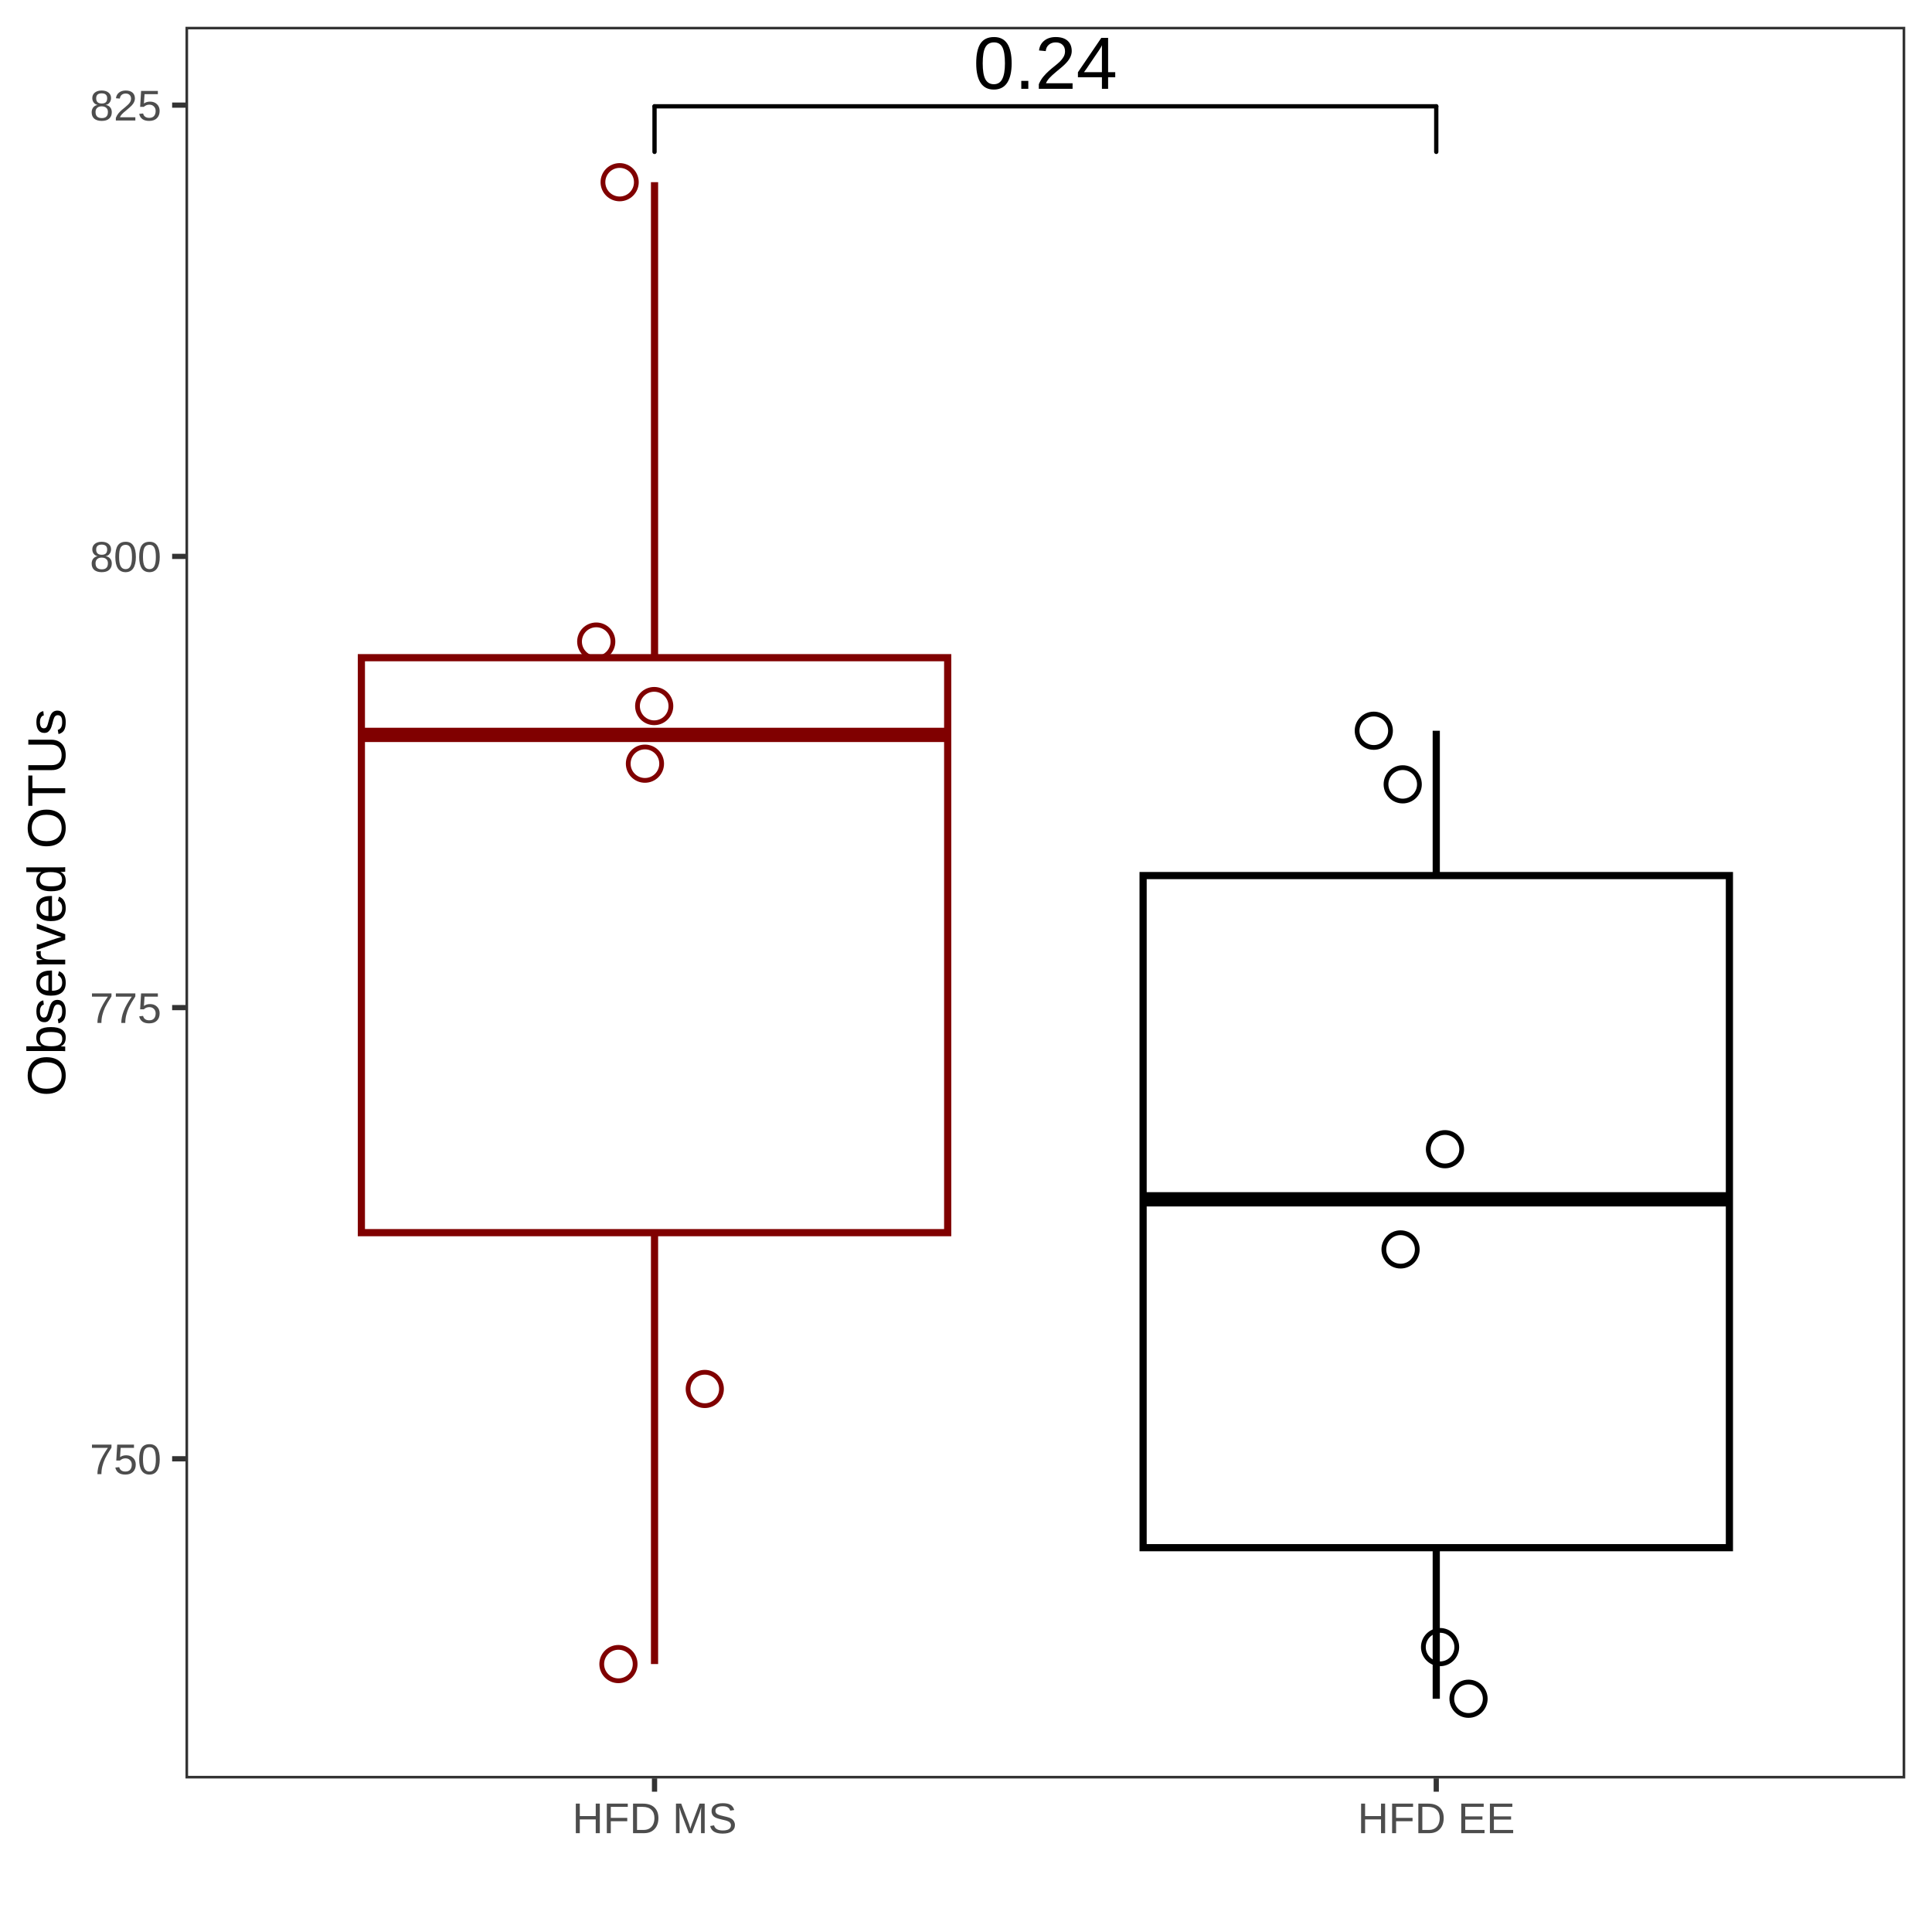
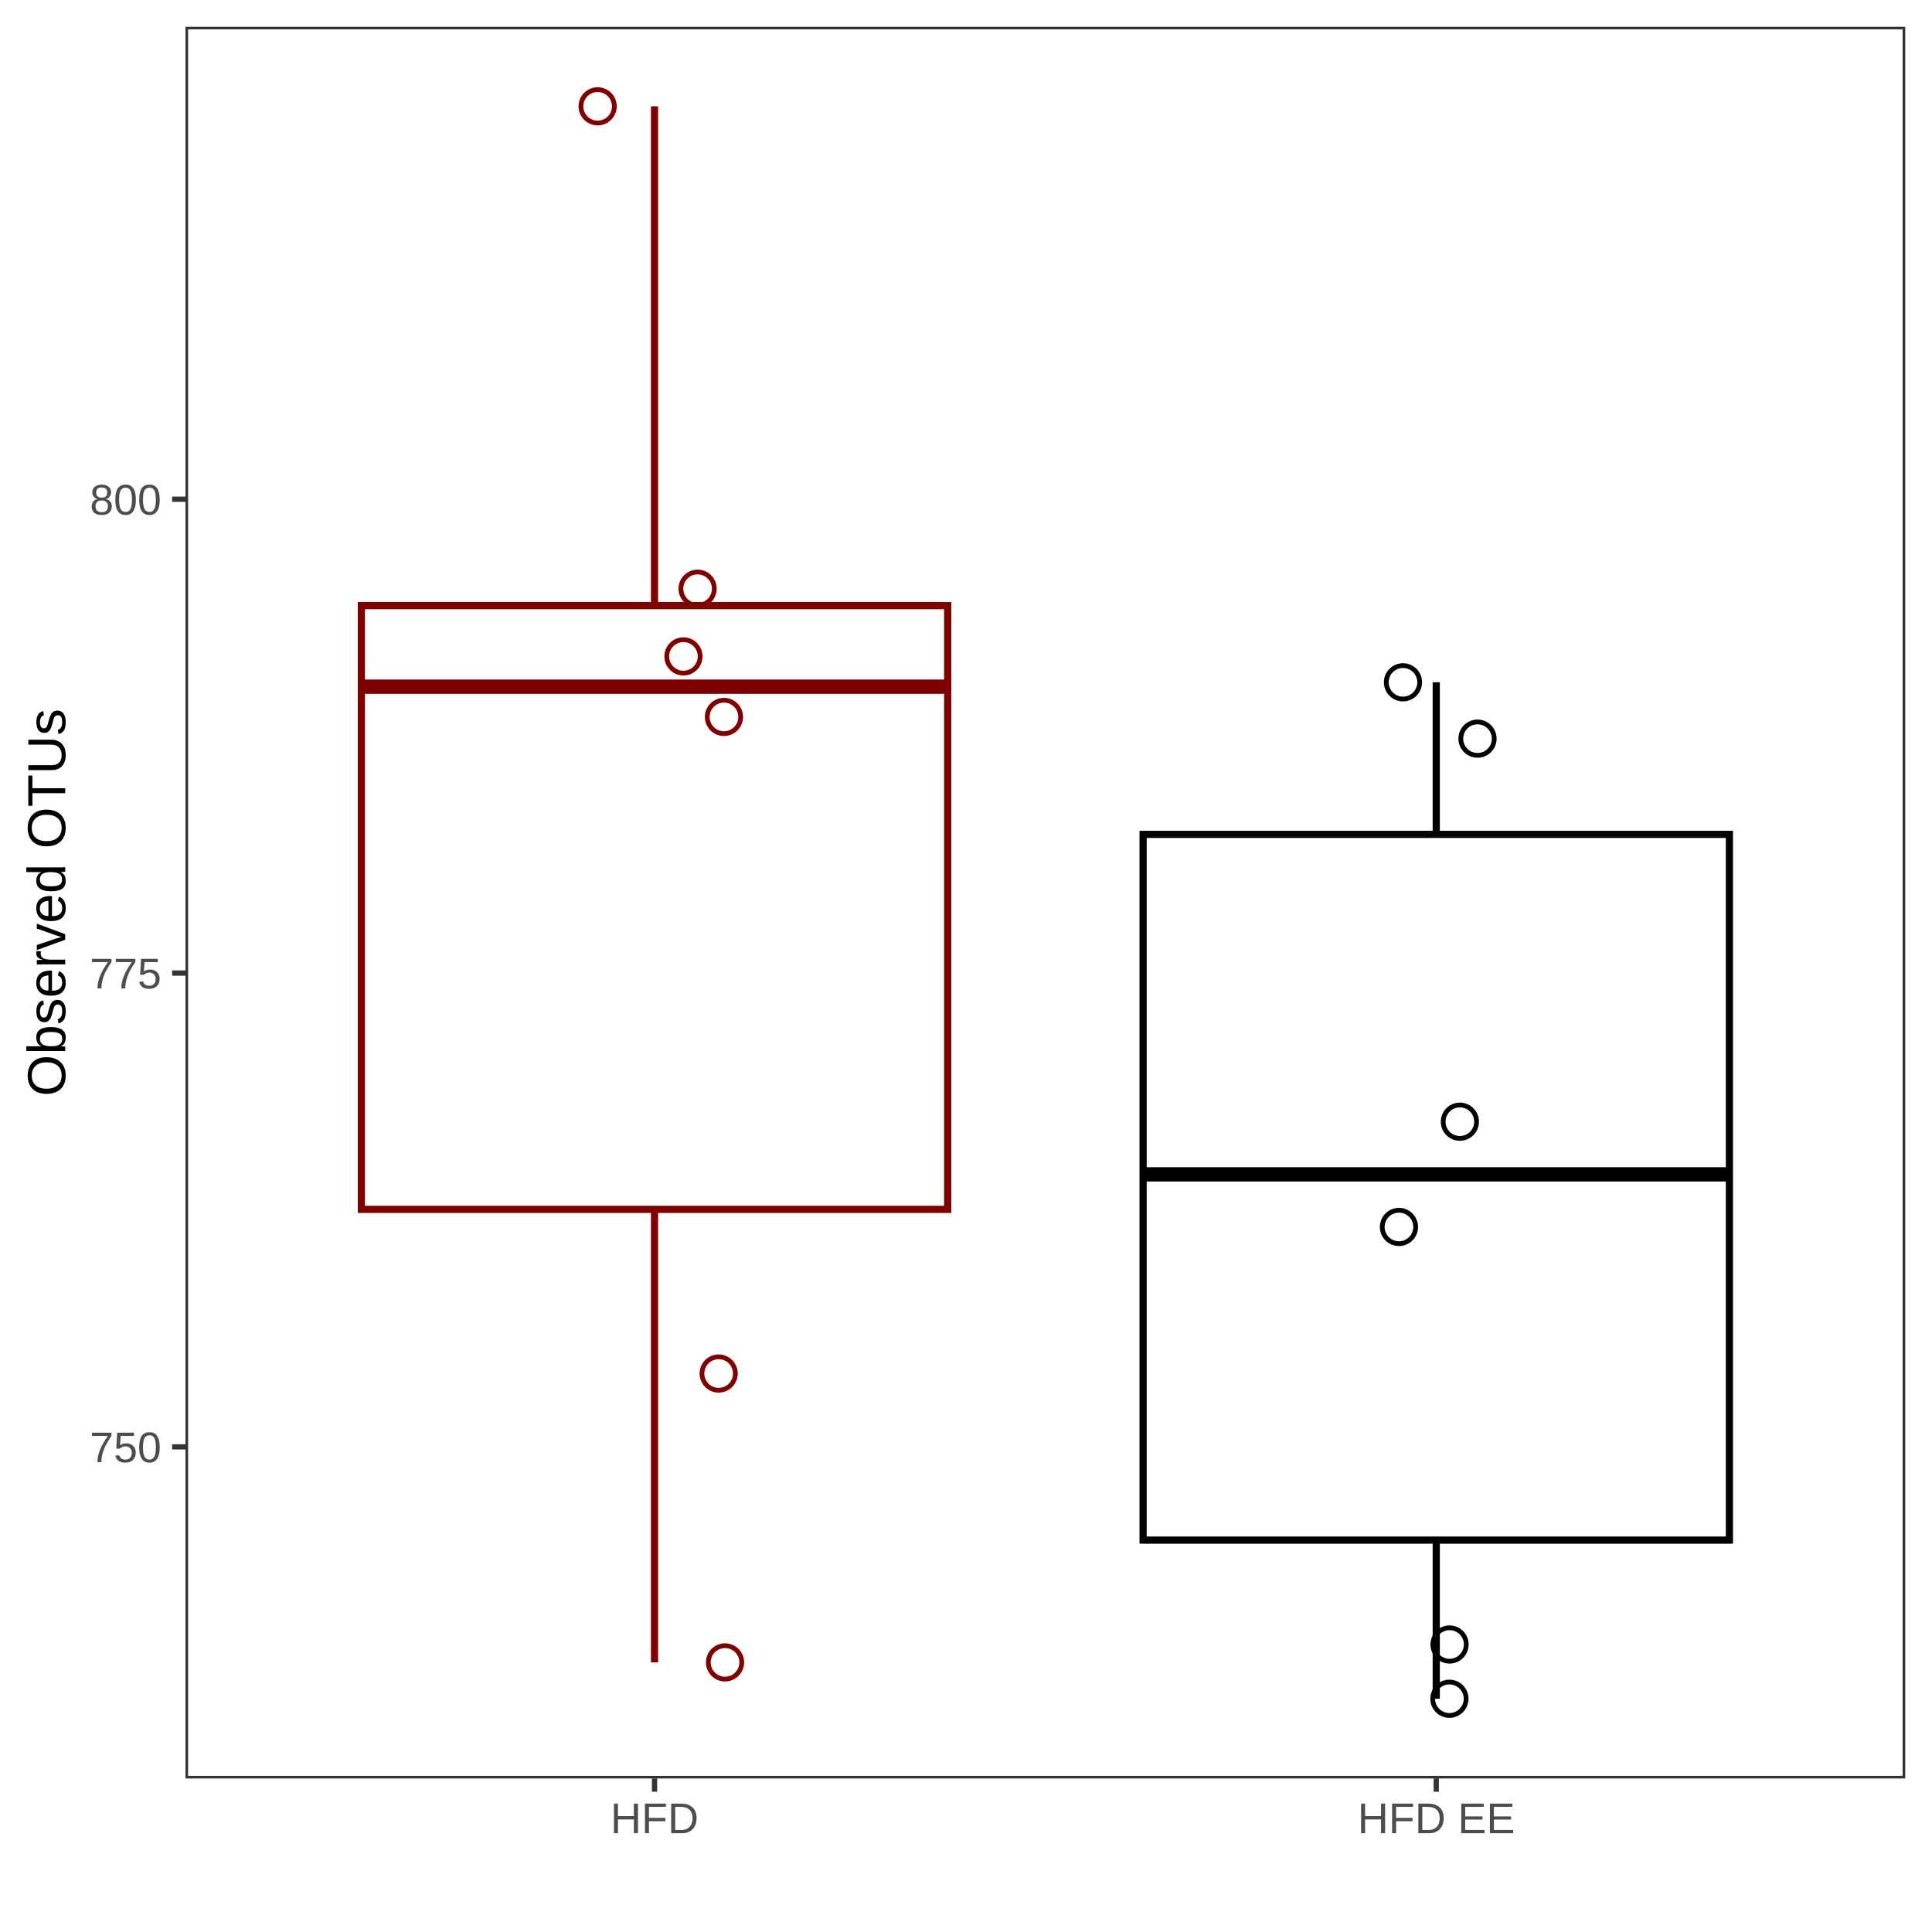
<svg xmlns="http://www.w3.org/2000/svg" class="svglite" width="288.00pt" height="288.00pt" viewBox="0 0 288.00 288.00">
  <defs>
    <style type="text/css">
    .svglite line, .svglite polyline, .svglite polygon, .svglite path, .svglite rect, .svglite circle {
      fill: none;
      stroke: #000000;
      stroke-linecap: round;
      stroke-linejoin: round;
      stroke-miterlimit: 10.00;
    }
    .svglite text {
      white-space: pre;
    }
  </style>
  </defs>
  <rect width="100%" height="100%" style="stroke: none; fill: #FFFFFF;" />
  <defs>
    <clipPath id="cpMC4wMHwyODguMDB8MC4wMHwyODguMDA=">
      <rect x="0.00" y="0.00" width="288.00" height="288.00" />
    </clipPath>
  </defs>
  <g clip-path="url(#cpMC4wMHwyODguMDB8MC4wMHwyODguMDA=)">
    <rect x="0.00" y="0.00" width="288.00" height="288.00" style="stroke-width: 0.78; stroke: #FFFFFF; fill: #FFFFFF;" />
  </g>
  <defs>
    <clipPath id="cpMjcuNjV8Mjg0LjAxfDMuOTl8MjY1LjEw">
      <rect x="27.65" y="3.99" width="256.36" height="261.12" />
    </clipPath>
  </defs>
  <g clip-path="url(#cpMjcuNjV8Mjg0LjAxfDMuOTl8MjY1LjEw)">
    <rect x="27.65" y="3.99" width="256.36" height="261.12" style="stroke-width: 0.78; stroke: none; fill: #FFFFFF;" />
-     <line x1="97.57" y1="98.04" x2="97.57" y2="27.16" style="stroke-width: 1.07; stroke: #800000; stroke-linecap: butt;" />
-     <line x1="97.57" y1="183.75" x2="97.57" y2="248.06" style="stroke-width: 1.07; stroke: #800000; stroke-linecap: butt;" />
-     <polygon points="53.87,98.04 53.87,183.75 141.27,183.75 141.27,98.04 53.87,98.04 " style="stroke-width: 1.07; stroke: #800000; stroke-linecap: butt; stroke-linejoin: miter; fill: #FFFFFF;" />
-     <line x1="53.87" y1="109.55" x2="141.27" y2="109.55" style="stroke-width: 2.13; stroke: #800000; stroke-linecap: butt; stroke-linejoin: miter;" />
-     <line x1="214.10" y1="130.52" x2="214.10" y2="108.93" style="stroke-width: 1.07; stroke-linecap: butt;" />
-     <line x1="214.10" y1="230.71" x2="214.10" y2="253.23" style="stroke-width: 1.07; stroke-linecap: butt;" />
-     <polygon points="170.40,130.52 170.40,230.71 257.80,230.71 257.80,130.52 170.40,130.52 " style="stroke-width: 1.07; stroke-linecap: butt; stroke-linejoin: miter; fill: #FFFFFF;" />
-     <line x1="170.40" y1="178.78" x2="257.80" y2="178.78" style="stroke-width: 2.13; stroke-linecap: butt; stroke-linejoin: miter;" />
-     <circle cx="215.40" cy="171.31" r="2.49" style="stroke-width: 0.71;" />
-     <circle cx="97.52" cy="105.25" r="2.49" style="stroke-width: 0.71; stroke: #800000;" />
-     <circle cx="204.79" cy="108.93" r="2.49" style="stroke-width: 0.71;" />
-     <circle cx="92.37" cy="27.16" r="2.49" style="stroke-width: 0.71; stroke: #800000;" />
-     <circle cx="218.91" cy="253.23" r="2.49" style="stroke-width: 0.71;" />
-     <circle cx="92.19" cy="248.06" r="2.49" style="stroke-width: 0.71; stroke: #800000;" />
-     <circle cx="214.67" cy="245.53" r="2.49" style="stroke-width: 0.71;" />
-     <circle cx="208.78" cy="186.25" r="2.49" style="stroke-width: 0.71;" />
-     <circle cx="96.14" cy="113.84" r="2.49" style="stroke-width: 0.71; stroke: #800000;" />
-     <circle cx="105.06" cy="207.05" r="2.49" style="stroke-width: 0.71; stroke: #800000;" />
-     <circle cx="209.10" cy="116.92" r="2.49" style="stroke-width: 0.71;" />
-     <circle cx="88.88" cy="95.64" r="2.49" style="stroke-width: 0.71; stroke: #800000;" />
-     <text x="155.83" y="13.24" text-anchor="middle" style="font-size: 11.04px; font-family: &quot;Arial&quot;;" textLength="21.47px" lengthAdjust="spacingAndGlyphs">0.24</text>
-     <line x1="214.10" y1="22.64" x2="214.10" y2="15.85" style="stroke-width: 0.64;" />
-     <line x1="214.10" y1="15.85" x2="97.57" y2="15.85" style="stroke-width: 0.64;" />
-     <line x1="97.57" y1="15.85" x2="97.57" y2="22.64" style="stroke-width: 0.64;" />
+     <line x1="97.57" y1="90.28" x2="97.57" y2="15.85" style="stroke-width: 1.07; stroke: #800000; stroke-linecap: butt;" />
+     <line x1="97.57" y1="180.28" x2="97.57" y2="247.81" style="stroke-width: 1.07; stroke: #800000; stroke-linecap: butt;" />
+     <polygon points="53.87,90.28 53.87,180.28 141.27,180.28 141.27,90.28 53.87,90.28 " style="stroke-width: 1.07; stroke: #800000; stroke-linecap: butt; stroke-linejoin: miter; fill: #FFFFFF;" />
+     <line x1="53.87" y1="102.36" x2="141.27" y2="102.36" style="stroke-width: 2.13; stroke: #800000; stroke-linecap: butt; stroke-linejoin: miter;" />
+     <line x1="214.10" y1="124.38" x2="214.10" y2="101.71" style="stroke-width: 1.07; stroke-linecap: butt;" />
+     <line x1="214.10" y1="229.58" x2="214.10" y2="253.23" style="stroke-width: 1.07; stroke-linecap: butt;" />
+     <polygon points="170.40,124.38 170.40,229.58 257.80,229.58 257.80,124.38 170.40,124.38 " style="stroke-width: 1.07; stroke-linecap: butt; stroke-linejoin: miter; fill: #FFFFFF;" />
+     <line x1="170.40" y1="175.06" x2="257.80" y2="175.06" style="stroke-width: 2.13; stroke-linecap: butt; stroke-linejoin: miter;" />
+     <circle cx="217.62" cy="167.21" r="2.49" style="stroke-width: 0.71;" />
+     <circle cx="101.88" cy="97.85" r="2.49" style="stroke-width: 0.71; stroke: #800000;" />
+     <circle cx="209.14" cy="101.71" r="2.49" style="stroke-width: 0.71;" />
+     <circle cx="89.09" cy="15.85" r="2.49" style="stroke-width: 0.71; stroke: #800000;" />
+     <circle cx="216.06" cy="253.23" r="2.49" style="stroke-width: 0.71;" />
+     <circle cx="108.08" cy="247.81" r="2.49" style="stroke-width: 0.71; stroke: #800000;" />
+     <circle cx="216.08" cy="245.14" r="2.49" style="stroke-width: 0.71;" />
+     <circle cx="208.54" cy="182.90" r="2.49" style="stroke-width: 0.71;" />
+     <circle cx="107.92" cy="106.87" r="2.49" style="stroke-width: 0.71; stroke: #800000;" />
+     <circle cx="107.13" cy="204.75" r="2.49" style="stroke-width: 0.71; stroke: #800000;" />
+     <circle cx="220.25" cy="110.11" r="2.49" style="stroke-width: 0.71;" />
+     <circle cx="103.99" cy="87.76" r="2.49" style="stroke-width: 0.71; stroke: #800000;" />
    <rect x="27.65" y="3.99" width="256.36" height="261.12" style="stroke-width: 0.78; stroke: #333333;" />
  </g>
  <g clip-path="url(#cpMC4wMHwyODguMDB8MC4wMHwyODguMDA=)">
-     <text x="24.06" y="219.75" text-anchor="end" style="font-size: 6.40px;fill: #4D4D4D; font-family: &quot;Arial&quot;;" textLength="10.67px" lengthAdjust="spacingAndGlyphs">750</text>
-     <text x="24.06" y="152.49" text-anchor="end" style="font-size: 6.40px;fill: #4D4D4D; font-family: &quot;Arial&quot;;" textLength="10.67px" lengthAdjust="spacingAndGlyphs">775</text>
-     <text x="24.06" y="85.23" text-anchor="end" style="font-size: 6.40px;fill: #4D4D4D; font-family: &quot;Arial&quot;;" textLength="10.67px" lengthAdjust="spacingAndGlyphs">800</text>
-     <text x="24.06" y="17.96" text-anchor="end" style="font-size: 6.40px;fill: #4D4D4D; font-family: &quot;Arial&quot;;" textLength="10.67px" lengthAdjust="spacingAndGlyphs">825</text>
-     <polyline points="25.66,217.46 27.65,217.46 " style="stroke-width: 0.78; stroke: #333333; stroke-linecap: butt;" />
-     <polyline points="25.66,150.20 27.65,150.20 " style="stroke-width: 0.78; stroke: #333333; stroke-linecap: butt;" />
-     <polyline points="25.66,82.94 27.65,82.94 " style="stroke-width: 0.78; stroke: #333333; stroke-linecap: butt;" />
-     <polyline points="25.66,15.67 27.65,15.67 " style="stroke-width: 0.78; stroke: #333333; stroke-linecap: butt;" />
+     <text x="24.06" y="217.97" text-anchor="end" style="font-size: 6.40px;fill: #4D4D4D; font-family: &quot;Arial&quot;;" textLength="10.67px" lengthAdjust="spacingAndGlyphs">750</text>
+     <text x="24.06" y="147.34" text-anchor="end" style="font-size: 6.40px;fill: #4D4D4D; font-family: &quot;Arial&quot;;" textLength="10.67px" lengthAdjust="spacingAndGlyphs">775</text>
+     <text x="24.06" y="76.71" text-anchor="end" style="font-size: 6.40px;fill: #4D4D4D; font-family: &quot;Arial&quot;;" textLength="10.67px" lengthAdjust="spacingAndGlyphs">800</text>
+     <polyline points="25.66,215.68 27.65,215.68 " style="stroke-width: 0.78; stroke: #333333; stroke-linecap: butt;" />
+     <polyline points="25.66,145.05 27.65,145.05 " style="stroke-width: 0.78; stroke: #333333; stroke-linecap: butt;" />
+     <polyline points="25.66,74.42 27.65,74.42 " style="stroke-width: 0.78; stroke: #333333; stroke-linecap: butt;" />
    <polyline points="97.57,267.09 97.57,265.10 " style="stroke-width: 0.78; stroke: #333333; stroke-linecap: butt;" />
    <polyline points="214.10,267.09 214.10,265.10 " style="stroke-width: 0.78; stroke: #333333; stroke-linecap: butt;" />
-     <text x="97.57" y="273.27" text-anchor="middle" style="font-size: 6.40px;fill: #4D4D4D; font-family: &quot;Arial&quot;;" textLength="24.50px" lengthAdjust="spacingAndGlyphs">HFD MS</text>
+     <text x="97.57" y="273.27" text-anchor="middle" style="font-size: 6.40px;fill: #4D4D4D; font-family: &quot;Arial&quot;;" textLength="13.13px" lengthAdjust="spacingAndGlyphs">HFD</text>
    <text x="214.10" y="273.27" text-anchor="middle" style="font-size: 6.40px;fill: #4D4D4D; font-family: &quot;Arial&quot;;" textLength="23.44px" lengthAdjust="spacingAndGlyphs">HFD EE</text>
    <text transform="translate(9.72,134.54) rotate(-90)" text-anchor="middle" style="font-size: 8.00px; font-family: &quot;Arial&quot;;" textLength="57.80px" lengthAdjust="spacingAndGlyphs">Observed OTUs</text>
  </g>
</svg>
